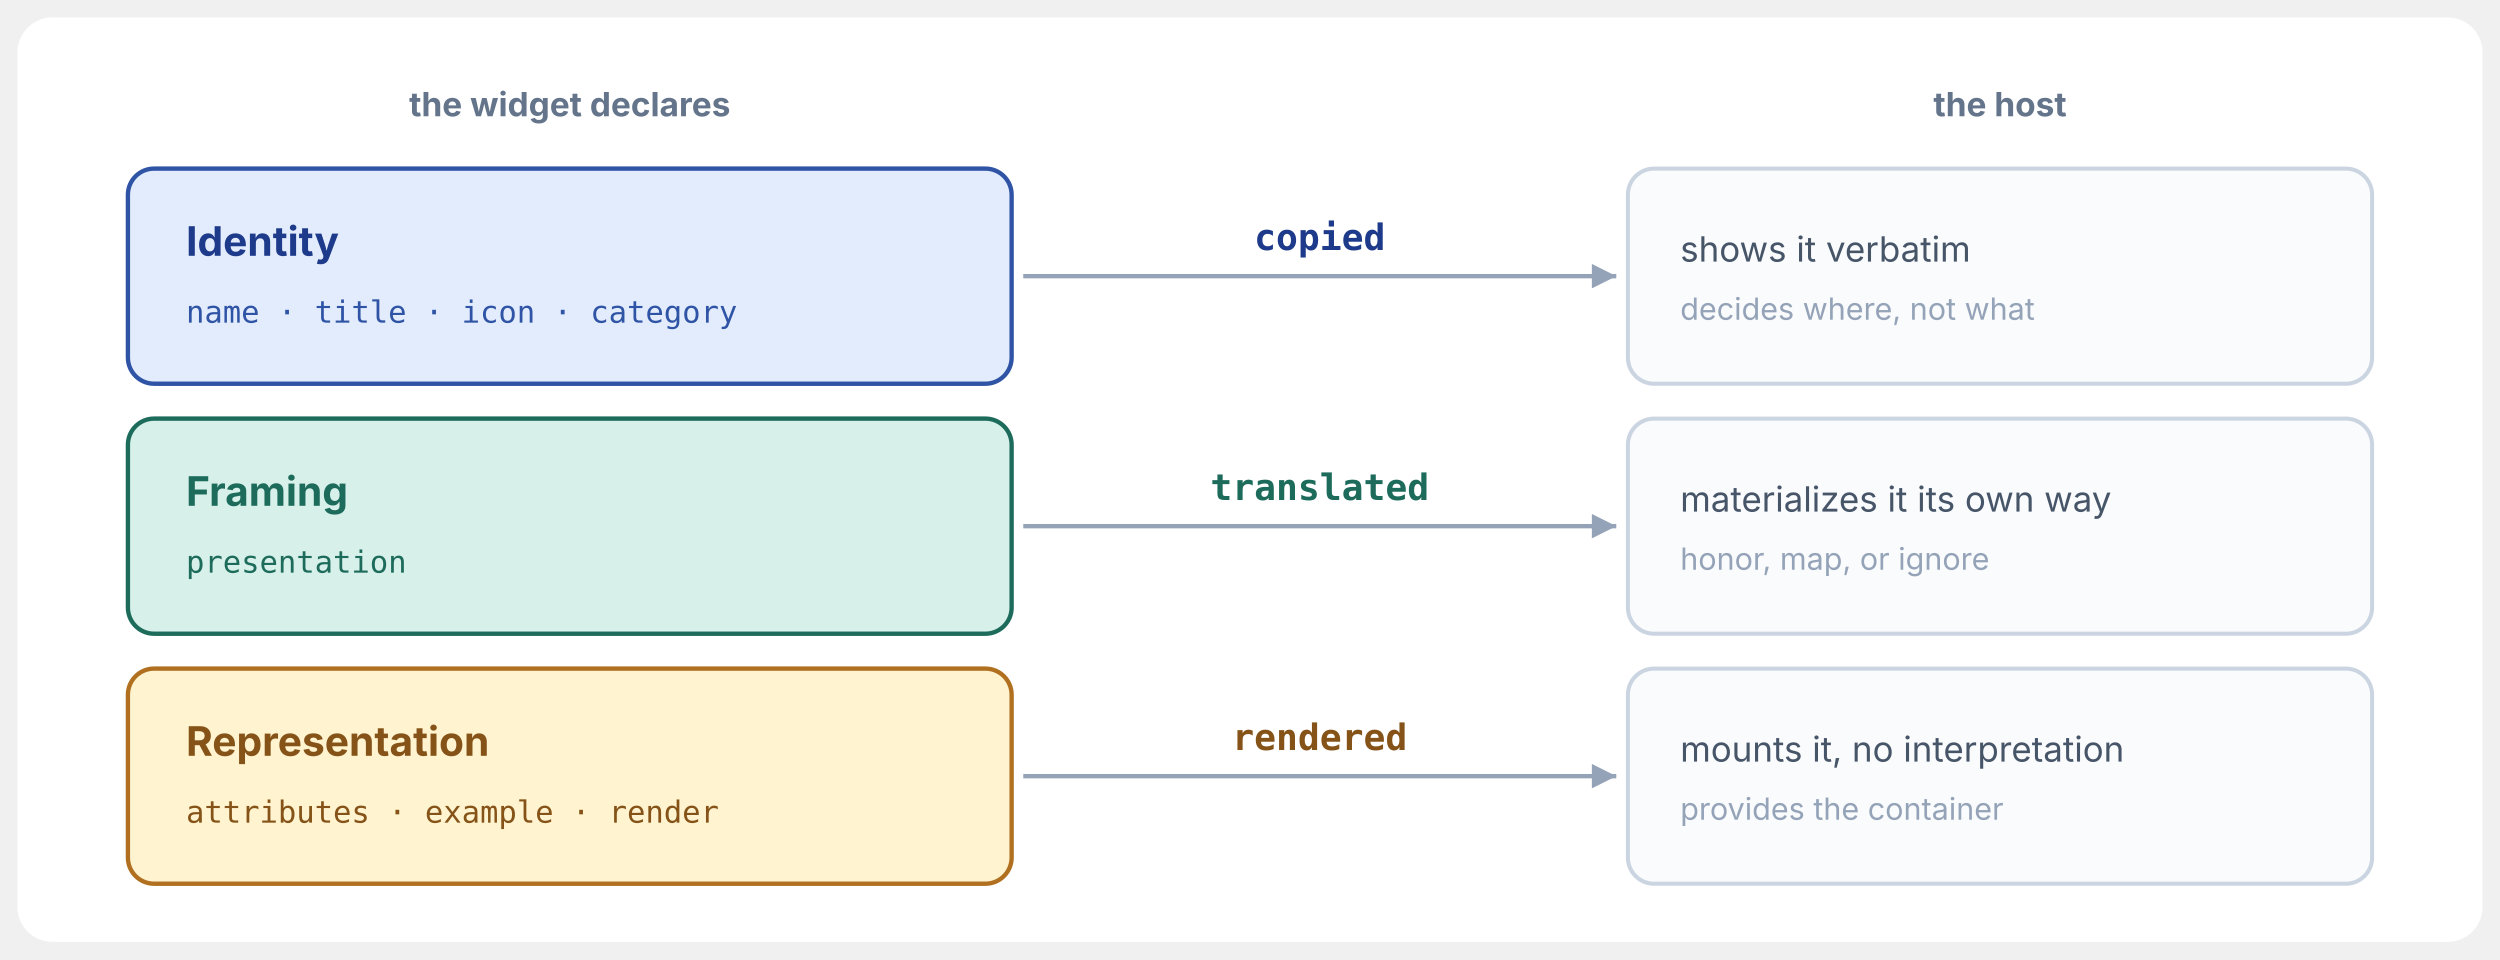
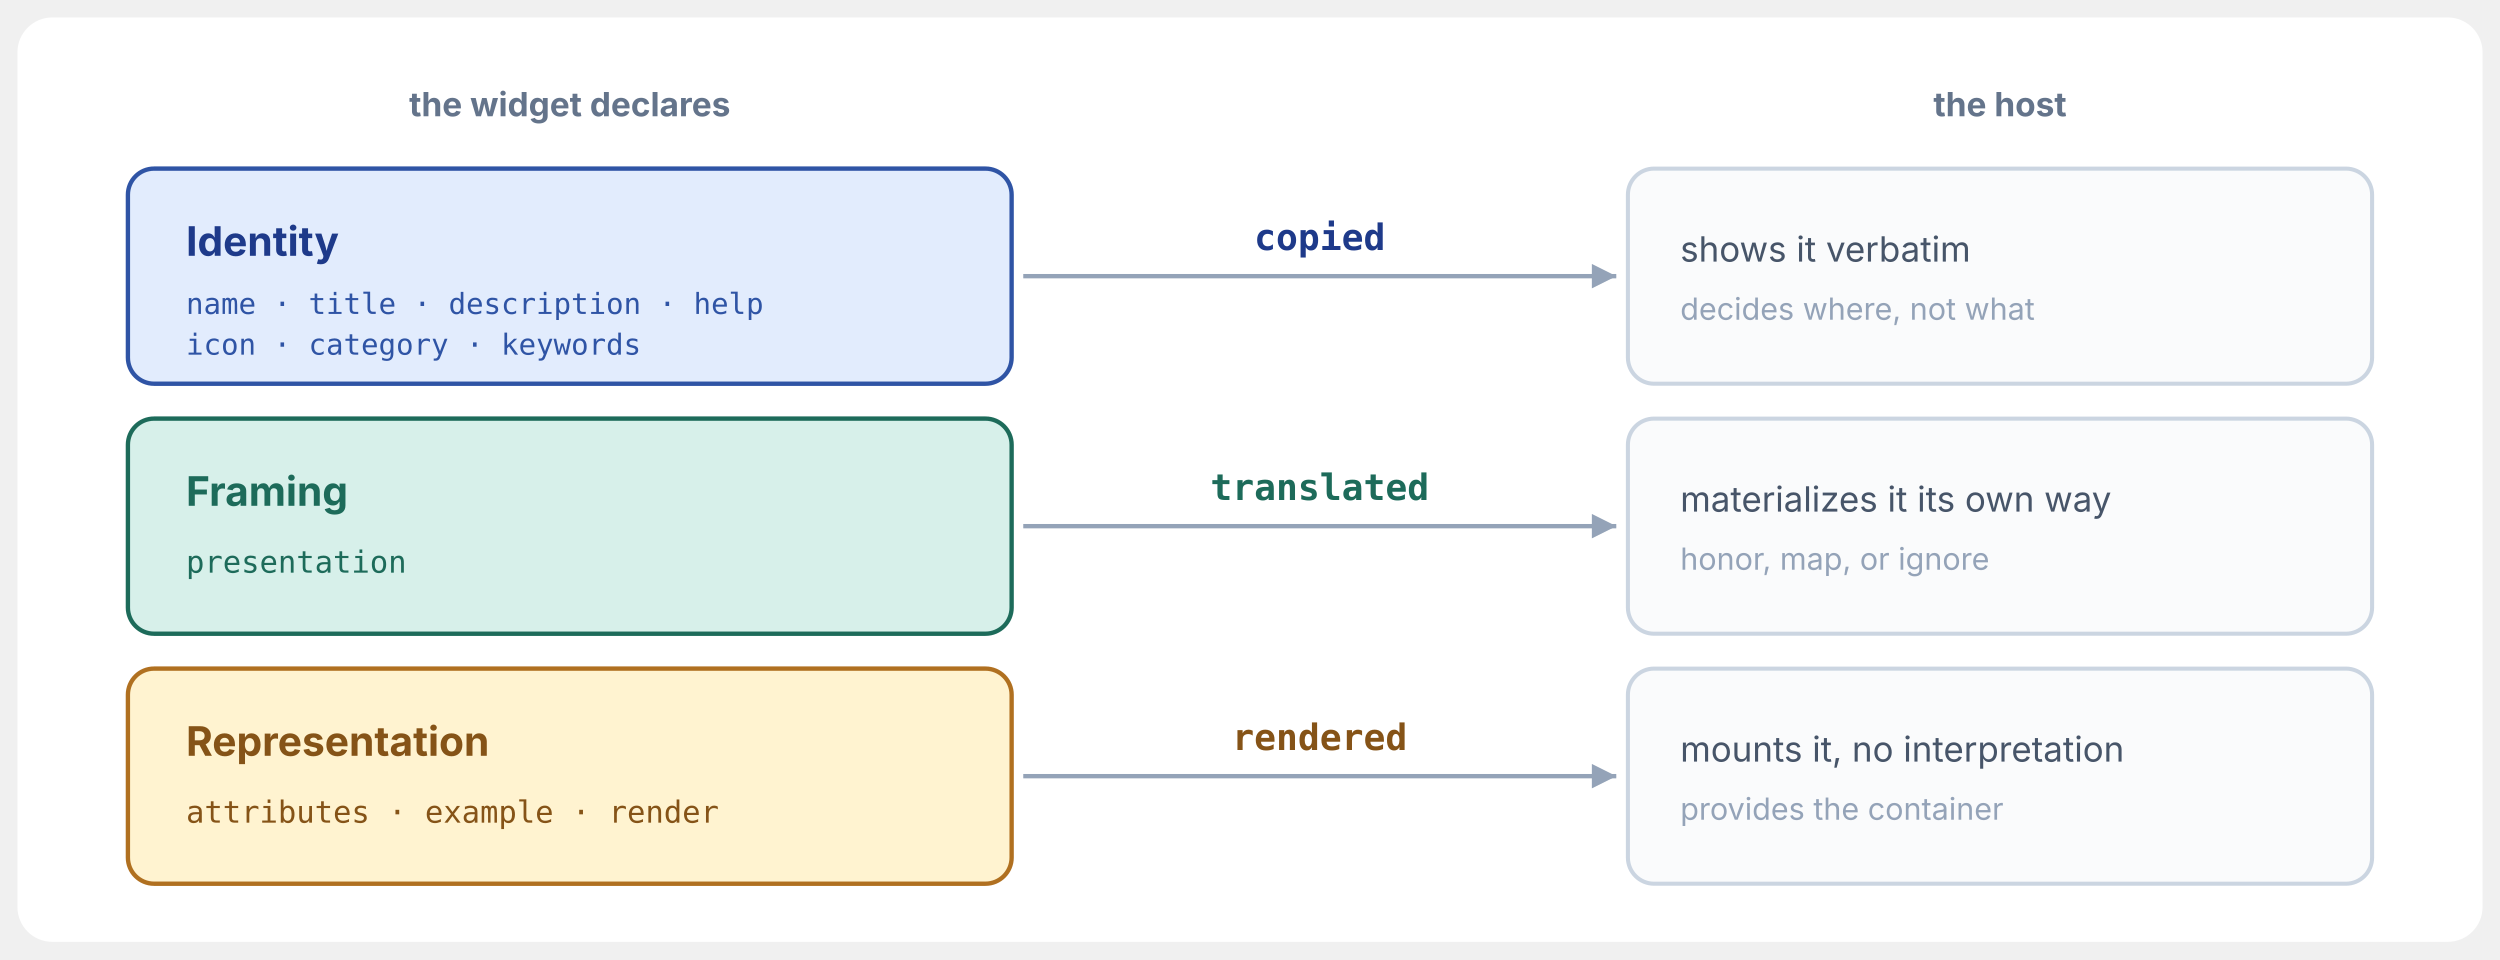
<svg xmlns="http://www.w3.org/2000/svg" viewBox="0 0 860 330" role="img" aria-label="The three layers a widget declares and how the host treats each: identity is copied and shown verbatim, framing is translated and materialized the host's own way, representation is rendered and mounted without interpretation.">
  <defs>
    <marker id="arrow" viewBox="0 0 10 10" refX="8" refY="5" markerWidth="7" markerHeight="7" orient="auto-start-reverse">
      <path d="M 0 1 L 8 5 L 0 9 z" fill="#94a3b8" />
    </marker>
  </defs>
  <rect x="6" y="6" width="848" height="318" rx="12" fill="#ffffff" />
  <text x="196" y="40" text-anchor="middle" font-family="-apple-system, system-ui, sans-serif" font-size="11.5" font-weight="700" fill="#64748b">the widget declares</text>
  <text x="688" y="40" text-anchor="middle" font-family="-apple-system, system-ui, sans-serif" font-size="11.5" font-weight="700" fill="#64748b">the host</text>
  <rect x="44" y="58" width="304" height="74" rx="9" fill="#e2ecfd" stroke="#2f54a5" stroke-width="1.5" />
  <text x="64" y="88" font-family="-apple-system, system-ui, sans-serif" font-size="14" font-weight="700" fill="#1e3a8a">Identity</text>
-   <text x="64" y="111" font-family="ui-monospace, SFMono-Regular, monospace" font-size="10.5" fill="#2f54a5">name · title · icon · category</text>
+   <text x="64" y="108" font-family="ui-monospace, SFMono-Regular, monospace" font-size="10" fill="#2f54a5">name · title · description · help</text>
+   <text x="64" y="122" font-family="ui-monospace, SFMono-Regular, monospace" font-size="10" fill="#2f54a5">icon · category · keywords</text>
  <line x1="352" y1="95" x2="556" y2="95" stroke="#94a3b8" stroke-width="1.5" marker-end="url(#arrow)" />
  <text x="454" y="86" text-anchor="middle" font-family="ui-monospace, monospace" font-size="12.5" font-weight="700" fill="#1e3a8a">copied</text>
  <rect x="560" y="58" width="256" height="74" rx="9" fill="#fafbfc" stroke="#cbd5e1" stroke-width="1.4" />
  <text x="578" y="90" font-family="-apple-system, system-ui, sans-serif" font-size="12" fill="#475569">shows it verbatim</text>
  <text x="578" y="110" font-family="-apple-system, system-ui, sans-serif" font-size="10.5" fill="#94a3b8">decides where, not what</text>
  <rect x="44" y="144" width="304" height="74" rx="9" fill="#d7f0ea" stroke="#1d6b5a" stroke-width="1.5" />
  <text x="64" y="174" font-family="-apple-system, system-ui, sans-serif" font-size="14" font-weight="700" fill="#1d6b5a">Framing</text>
  <text x="64" y="197" font-family="ui-monospace, SFMono-Regular, monospace" font-size="10.5" fill="#1d6b5a">presentation</text>
  <line x1="352" y1="181" x2="556" y2="181" stroke="#94a3b8" stroke-width="1.5" marker-end="url(#arrow)" />
  <text x="454" y="172" text-anchor="middle" font-family="ui-monospace, monospace" font-size="12.5" font-weight="700" fill="#1d6b5a">translated</text>
  <rect x="560" y="144" width="256" height="74" rx="9" fill="#fafbfc" stroke="#cbd5e1" stroke-width="1.4" />
  <text x="578" y="176" font-family="-apple-system, system-ui, sans-serif" font-size="12" fill="#475569">materializes it its own way</text>
  <text x="578" y="196" font-family="-apple-system, system-ui, sans-serif" font-size="10.5" fill="#94a3b8">honor, map, or ignore</text>
  <rect x="44" y="230" width="304" height="74" rx="9" fill="#fff3d0" stroke="#b07020" stroke-width="1.5" />
  <text x="64" y="260" font-family="-apple-system, system-ui, sans-serif" font-size="14" font-weight="700" fill="#855317">Representation</text>
  <text x="64" y="283" font-family="ui-monospace, SFMono-Regular, monospace" font-size="10.5" fill="#855317">attributes · example · render</text>
  <line x1="352" y1="267" x2="556" y2="267" stroke="#94a3b8" stroke-width="1.5" marker-end="url(#arrow)" />
  <text x="454" y="258" text-anchor="middle" font-family="ui-monospace, monospace" font-size="12.5" font-weight="700" fill="#855317">rendered</text>
  <rect x="560" y="230" width="256" height="74" rx="9" fill="#fafbfc" stroke="#cbd5e1" stroke-width="1.4" />
  <text x="578" y="262" font-family="-apple-system, system-ui, sans-serif" font-size="12" fill="#475569">mounts it, no interpretation</text>
  <text x="578" y="282" font-family="-apple-system, system-ui, sans-serif" font-size="10.5" fill="#94a3b8">provides the container</text>
</svg>
